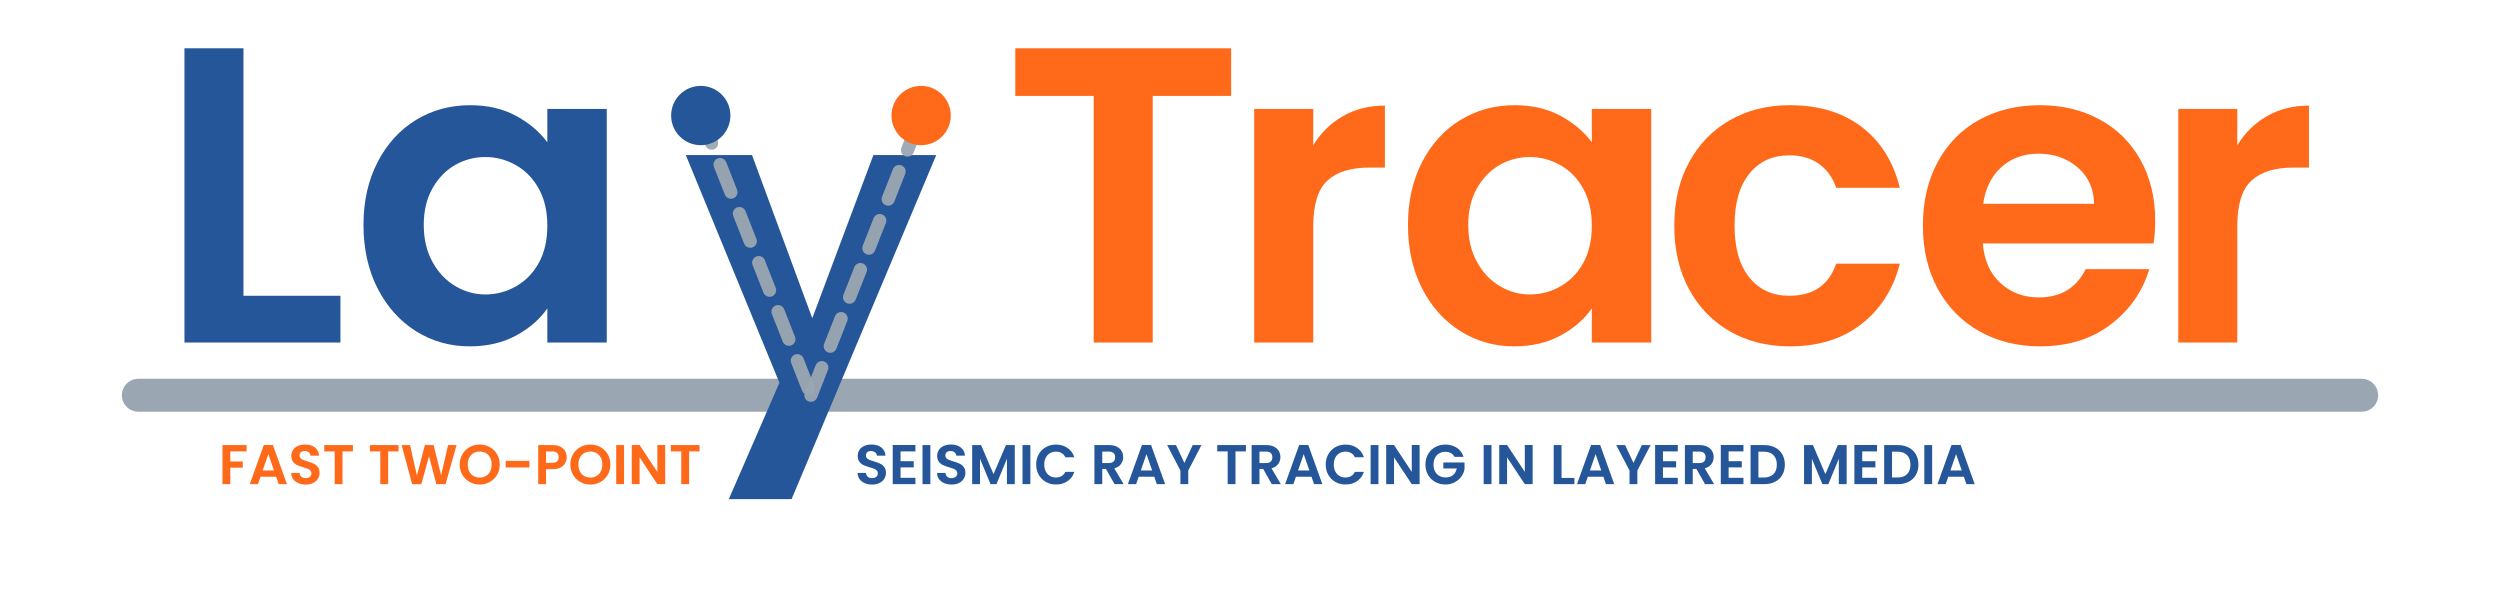
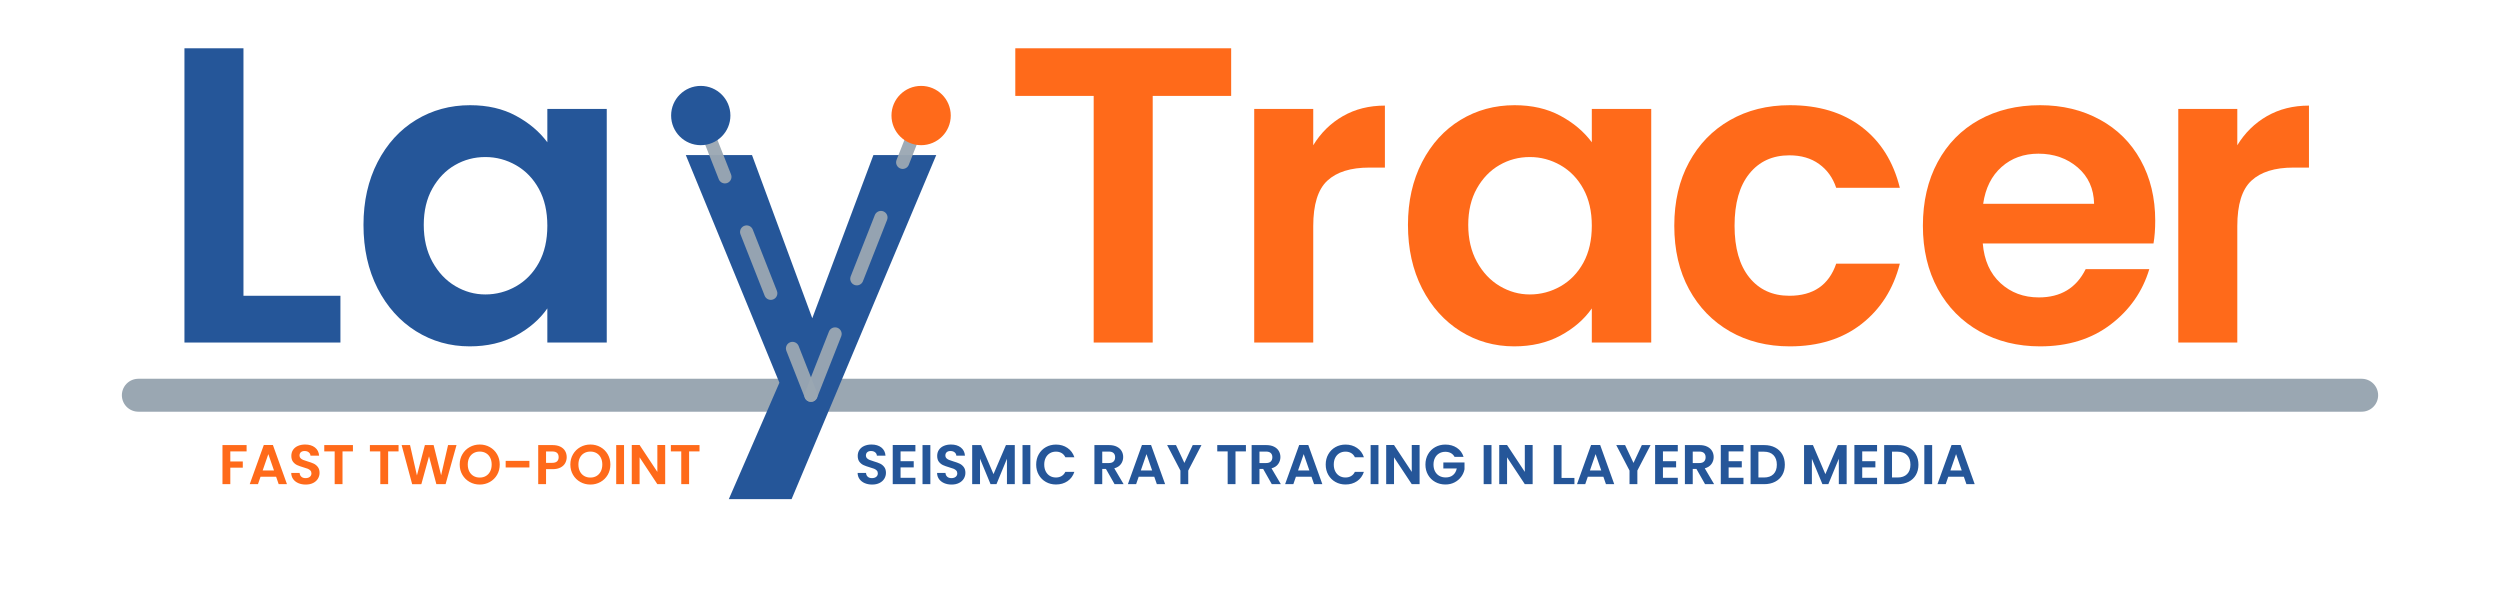
<svg xmlns="http://www.w3.org/2000/svg" width="759.04" height="180" viewBox="0 0 759.04 180" role="img" aria-labelledby="title desc">
  <line x1="42" y1="120" x2="717.04" y2="120" stroke="#9AA7B2" stroke-width="10" stroke-linecap="round" />
  <path fill="#255699" d="M 73.92 89.8 L 103.36 89.8 L 103.36 104 L 56 104 L 56 14.66 L 73.92 14.66 L 73.92 89.8 Z" />
  <path fill="#255699" d="M 110.36 68.28 Q 110.36 57.54 114.64 49.22 Q 118.94 40.9 126.3 36.42 Q 133.66 31.94 142.74 31.94 Q 150.68 31.94 156.62 35.14 Q 162.58 38.34 166.18 43.2 L 166.18 33.08 L 184.22 33.08 L 184.22 104 L 166.18 104 L 166.18 93.64 Q 162.72 98.62 156.64 101.9 Q 150.56 105.16 142.62 105.16 Q 133.66 105.16 126.3 100.56 Q 118.94 95.94 114.64 87.56 Q 110.36 79.16 110.36 68.28 Z M 166.18 68.54 Q 166.18 62.02 163.62 57.36 Q 161.06 52.68 156.7 50.18 Q 152.34 47.68 147.36 47.68 Q 142.36 47.68 138.14 50.12 Q 133.92 52.54 131.28 57.22 Q 128.66 61.88 128.66 68.28 Q 128.66 74.68 131.28 79.48 Q 133.92 84.28 138.2 86.84 Q 142.5 89.4 147.36 89.4 Q 152.34 89.4 156.7 86.92 Q 161.06 84.42 163.62 79.76 Q 166.18 75.08 166.18 68.54 Z" />
  <path fill="#255699" d="M 284.26 47.08 L 240.34 151.54 L 221.28 151.54 L 236.64 116.2 L 208.22 47.08 L 228.32 47.08 L 246.62 96.62 L 265.18 47.08 L 284.26 47.08 Z" />
  <path fill="#FF6A1A" d="M 373.8 14.66 L 373.8 29.12 L 349.98 29.12 L 349.98 104 L 332.06 104 L 332.06 29.12 L 308.26 29.12 L 308.26 14.66 L 373.8 14.66 Z" />
  <path fill="#FF6A1A" d="M 398.72 44.1 Q 402.16 38.46 407.72 35.26 Q 413.3 32.06 420.48 32.06 L 420.48 50.88 L 415.74 50.88 Q 407.28 50.88 403 54.86 Q 398.72 58.82 398.72 68.68 L 398.72 104 L 380.8 104 L 380.8 33.08 L 398.72 33.08 L 398.72 44.1 Z" />
  <path fill="#FF6A1A" d="M 427.48 68.28 Q 427.48 57.54 431.76 49.22 Q 436.06 40.9 443.42 36.42 Q 450.78 31.94 459.86 31.94 Q 467.8 31.94 473.74 35.14 Q 479.7 38.34 483.3 43.2 L 483.3 33.08 L 501.34 33.08 L 501.34 104 L 483.3 104 L 483.3 93.64 Q 479.84 98.62 473.76 101.9 Q 467.68 105.16 459.74 105.16 Q 450.78 105.16 443.42 100.56 Q 436.06 95.94 431.76 87.56 Q 427.48 79.16 427.48 68.28 Z M 483.3 68.54 Q 483.3 62.02 480.74 57.36 Q 478.18 52.68 473.82 50.18 Q 469.46 47.68 464.48 47.68 Q 459.48 47.68 455.26 50.12 Q 451.04 52.54 448.4 57.22 Q 445.78 61.88 445.78 68.28 Q 445.78 74.68 448.4 79.48 Q 451.04 84.28 455.32 86.84 Q 459.62 89.4 464.48 89.4 Q 469.46 89.4 473.82 86.92 Q 478.18 84.42 480.74 79.76 Q 483.3 75.08 483.3 68.54 Z" />
  <path fill="#FF6A1A" d="M 508.34 68.54 Q 508.34 57.54 512.82 49.28 Q 517.3 41.02 525.24 36.48 Q 533.18 31.94 543.42 31.94 Q 556.6 31.94 565.24 38.54 Q 573.88 45.12 576.82 57.02 L 557.5 57.02 Q 555.96 52.42 552.3 49.8 Q 548.66 47.16 543.28 47.16 Q 535.6 47.16 531.12 52.74 Q 526.64 58.3 526.64 68.54 Q 526.64 78.66 531.12 84.24 Q 535.6 89.8 543.28 89.8 Q 554.16 89.8 557.5 80.06 L 576.82 80.06 Q 573.88 91.58 565.18 98.38 Q 556.48 105.16 543.42 105.16 Q 533.18 105.16 525.24 100.62 Q 517.3 96.06 512.82 87.82 Q 508.34 79.56 508.34 68.54 Z" />
  <path fill="#FF6A1A" d="M 654.36 67 Q 654.36 70.84 653.84 73.92 L 602 73.92 Q 602.64 81.6 607.38 85.96 Q 612.12 90.3 619.02 90.3 Q 629 90.3 633.24 81.72 L 652.56 81.72 Q 649.48 91.96 640.78 98.56 Q 632.08 105.16 619.4 105.16 Q 609.16 105.16 601.04 100.62 Q 592.92 96.06 588.36 87.74 Q 583.82 79.42 583.82 68.54 Q 583.82 57.54 588.3 49.22 Q 592.78 40.9 600.84 36.42 Q 608.92 31.94 619.4 31.94 Q 629.52 31.94 637.52 36.3 Q 645.52 40.64 649.94 48.64 Q 654.36 56.64 654.36 67 Z M 635.8 61.88 Q 635.66 54.98 630.8 50.82 Q 625.94 46.66 618.9 46.66 Q 612.24 46.66 607.7 50.7 Q 603.16 54.72 602.12 61.88 L 635.8 61.88 Z" />
  <path fill="#FF6A1A" d="M 679.28 44.1 Q 682.72 38.46 688.28 35.26 Q 693.86 32.06 701.04 32.06 L 701.04 50.88 L 696.3 50.88 Q 687.84 50.88 683.56 54.86 Q 679.28 58.82 679.28 68.68 L 679.28 104 L 661.36 104 L 661.36 33.08 L 679.28 33.08 L 679.28 44.1 Z" />
-   <line x1="212.763" y1="35.08" x2="246.215" y2="120" stroke="#9AA7B2" stroke-width="4" stroke-linecap="round" opacity="0.95" stroke-dasharray="9 7" />
-   <line x1="246.215" y1="120" x2="279.666" y2="35.08" stroke="#9AA7B2" stroke-width="4" stroke-linecap="round" opacity="0.95" stroke-dasharray="9 7" />
+   <line x1="212.763" y1="35.08" x2="246.215" y2="120" stroke="#9AA7B2" stroke-width="4" stroke-linecap="round" opacity="0.95" stroke-dasharray="20 18" />
+   <line x1="246.215" y1="120" x2="279.666" y2="35.08" stroke="#9AA7B2" stroke-width="4" stroke-linecap="round" opacity="0.95" stroke-dasharray="20 18" />
  <circle cx="212.763" cy="35.08" r="9" fill="#255699" />
  <circle cx="279.666" cy="35.08" r="9" fill="#FF6A1A" />
  <path fill="#FF6A1A" d="M 74.871 135.135 L 74.871 137.055 L 69.925 137.055 L 69.925 140.099 L 73.716 140.099 L 73.716 141.985 L 69.925 141.985 L 69.925 147 L 67.545 147 L 67.545 135.135 L 74.871 135.135 Z M 83.831 144.74 L 79.105 144.74 L 78.322 147 L 75.822 147 L 80.091 135.116 L 82.861 135.116 L 87.127 147 L 84.612 147 L 83.831 144.74 Z M 83.185 142.835 L 81.467 137.87 L 79.751 142.835 L 83.185 142.835 Z M 92.823 147.12 Q 91.583 147.12 90.587 146.695 Q 89.593 146.27 89.014 145.47 Q 88.438 144.67 88.419 143.584 L 90.969 143.584 Q 91.022 144.315 91.49 144.74 Q 91.957 145.165 92.773 145.165 Q 93.604 145.165 94.08 144.766 Q 94.558 144.365 94.558 143.72 Q 94.558 143.191 94.234 142.851 Q 93.912 142.511 93.426 142.317 Q 92.943 142.12 92.093 141.884 Q 90.937 141.544 90.215 141.212 Q 89.492 140.88 88.972 140.208 Q 88.454 139.536 88.454 138.415 Q 88.454 137.36 88.98 136.58 Q 89.508 135.796 90.459 135.382 Q 91.413 134.965 92.637 134.965 Q 94.473 134.965 95.62 135.857 Q 96.768 136.75 96.887 138.346 L 94.268 138.346 Q 94.234 137.735 93.747 137.337 Q 93.264 136.935 92.467 136.935 Q 91.769 136.935 91.352 137.294 Q 90.937 137.65 90.937 138.33 Q 90.937 138.805 91.251 139.122 Q 91.564 139.435 92.032 139.632 Q 92.499 139.825 93.349 140.08 Q 94.507 140.42 95.238 140.76 Q 95.968 141.1 96.494 141.78 Q 97.023 142.46 97.023 143.565 Q 97.023 144.519 96.529 145.335 Q 96.037 146.15 95.084 146.636 Q 94.133 147.12 92.823 147.12 Z M 107.155 135.135 L 107.155 137.055 L 103.992 137.055 L 103.992 147 L 101.612 147 L 101.612 137.055 L 98.451 137.055 L 98.451 135.135 L 107.155 135.135 Z M 121.01 135.135 L 121.01 137.055 L 117.847 137.055 L 117.847 147 L 115.467 147 L 115.467 137.055 L 112.306 137.055 L 112.306 135.135 L 121.01 135.135 Z M 138.605 135.135 L 135.29 147 L 132.485 147 L 130.256 138.55 L 127.929 147 L 125.14 147.016 L 121.945 135.135 L 124.495 135.135 L 126.585 144.349 L 129 135.135 L 131.651 135.135 L 133.93 144.296 L 136.036 135.135 L 138.605 135.135 Z M 145.659 147.12 Q 143.993 147.12 142.599 146.339 Q 141.204 145.555 140.389 144.171 Q 139.573 142.785 139.573 141.034 Q 139.573 139.3 140.389 137.916 Q 141.204 136.529 142.599 135.748 Q 143.993 134.965 145.659 134.965 Q 147.343 134.965 148.727 135.748 Q 150.113 136.529 150.921 137.916 Q 151.728 139.3 151.728 141.034 Q 151.728 142.785 150.921 144.171 Q 150.113 145.555 148.719 146.339 Q 147.324 147.12 145.659 147.12 Z M 145.659 144.995 Q 146.729 144.995 147.544 144.511 Q 148.363 144.025 148.819 143.125 Q 149.279 142.224 149.279 141.034 Q 149.279 139.844 148.819 138.952 Q 148.363 138.059 147.544 137.584 Q 146.729 137.105 145.659 137.105 Q 144.588 137.105 143.762 137.584 Q 142.939 138.059 142.479 138.952 Q 142.022 139.844 142.022 141.034 Q 142.022 142.224 142.479 143.125 Q 142.939 144.025 143.762 144.511 Q 144.588 144.995 145.659 144.995 Z M 160.738 139.929 L 160.738 141.935 L 153.529 141.935 L 153.529 139.929 L 160.738 139.929 Z M 172.06 138.805 Q 172.06 139.759 171.608 140.593 Q 171.159 141.425 170.198 141.935 Q 169.239 142.445 167.775 142.445 L 165.788 142.445 L 165.788 147 L 163.408 147 L 163.408 135.135 L 167.775 135.135 Q 169.154 135.135 170.12 135.61 Q 171.09 136.085 171.573 136.92 Q 172.06 137.751 172.06 138.805 Z M 167.674 140.524 Q 168.66 140.524 169.135 140.072 Q 169.613 139.621 169.613 138.805 Q 169.613 137.071 167.674 137.071 L 165.788 137.071 L 165.788 140.524 L 167.674 140.524 Z M 179.251 147.12 Q 177.585 147.12 176.191 146.339 Q 174.796 145.555 173.981 144.171 Q 173.165 142.785 173.165 141.034 Q 173.165 139.3 173.981 137.916 Q 174.796 136.529 176.191 135.748 Q 177.585 134.965 179.251 134.965 Q 180.935 134.965 182.319 135.748 Q 183.705 136.529 184.513 137.916 Q 185.32 139.3 185.32 141.034 Q 185.32 142.785 184.513 144.171 Q 183.705 145.555 182.311 146.339 Q 180.916 147.12 179.251 147.12 Z M 179.251 144.995 Q 180.321 144.995 181.136 144.511 Q 181.955 144.025 182.411 143.125 Q 182.871 142.224 182.871 141.034 Q 182.871 139.844 182.411 138.952 Q 181.955 138.059 181.136 137.584 Q 180.321 137.105 179.251 137.105 Q 178.18 137.105 177.354 137.584 Q 176.531 138.059 176.071 138.952 Q 175.614 139.844 175.614 141.034 Q 175.614 142.224 176.071 143.125 Q 176.531 144.025 177.354 144.511 Q 178.18 144.995 179.251 144.995 Z M 189.469 135.135 L 189.469 147 L 187.089 147 L 187.089 135.135 L 189.469 135.135 Z M 201.962 147 L 199.582 147 L 194.195 138.856 L 194.195 147 L 191.815 147 L 191.815 135.116 L 194.195 135.116 L 199.582 143.276 L 199.582 135.116 L 201.962 135.116 L 201.962 147 Z M 212.385 135.135 L 212.385 137.055 L 209.222 137.055 L 209.222 147 L 206.842 147 L 206.842 137.055 L 203.681 137.055 L 203.681 135.135 L 212.385 135.135 Z" />
  <path fill="#255699" d="M 264.789 147.12 Q 263.549 147.12 262.553 146.695 Q 261.559 146.27 260.98 145.47 Q 260.404 144.67 260.385 143.584 L 262.935 143.584 Q 262.988 144.315 263.456 144.74 Q 263.923 145.165 264.739 145.165 Q 265.57 145.165 266.046 144.766 Q 266.524 144.365 266.524 143.72 Q 266.524 143.191 266.2 142.851 Q 265.878 142.511 265.392 142.317 Q 264.909 142.12 264.059 141.884 Q 262.903 141.544 262.181 141.212 Q 261.458 140.88 260.938 140.208 Q 260.42 139.536 260.42 138.415 Q 260.42 137.36 260.946 136.58 Q 261.474 135.796 262.425 135.382 Q 263.379 134.965 264.603 134.965 Q 266.439 134.965 267.586 135.857 Q 268.734 136.75 268.853 138.346 L 266.234 138.346 Q 266.2 137.735 265.714 137.337 Q 265.23 136.935 264.433 136.935 Q 263.735 136.935 263.318 137.294 Q 262.903 137.65 262.903 138.33 Q 262.903 138.805 263.217 139.122 Q 263.53 139.435 263.998 139.632 Q 264.465 139.825 265.315 140.08 Q 266.473 140.42 267.204 140.76 Q 267.934 141.1 268.46 141.78 Q 268.989 142.46 268.989 143.565 Q 268.989 144.519 268.495 145.335 Q 268.003 146.15 267.05 146.636 Q 266.099 147.12 264.789 147.12 Z M 273.426 137.055 L 273.426 140.03 L 277.421 140.03 L 277.421 141.916 L 273.426 141.916 L 273.426 145.061 L 277.931 145.061 L 277.931 147 L 271.046 147 L 271.046 135.116 L 277.931 135.116 L 277.931 137.055 L 273.426 137.055 Z M 282.47 135.135 L 282.47 147 L 280.09 147 L 280.09 135.135 L 282.47 135.135 Z M 288.912 147.12 Q 287.672 147.12 286.676 146.695 Q 285.682 146.27 285.103 145.47 Q 284.527 144.67 284.508 143.584 L 287.058 143.584 Q 287.111 144.315 287.579 144.74 Q 288.046 145.165 288.862 145.165 Q 289.693 145.165 290.169 144.766 Q 290.647 144.365 290.647 143.72 Q 290.647 143.191 290.323 142.851 Q 290.001 142.511 289.515 142.317 Q 289.032 142.12 288.182 141.884 Q 287.026 141.544 286.304 141.212 Q 285.581 140.88 285.061 140.208 Q 284.543 139.536 284.543 138.415 Q 284.543 137.36 285.069 136.58 Q 285.597 135.796 286.548 135.382 Q 287.502 134.965 288.726 134.965 Q 290.562 134.965 291.709 135.857 Q 292.857 136.75 292.976 138.346 L 290.357 138.346 Q 290.323 137.735 289.837 137.337 Q 289.353 136.935 288.556 136.935 Q 287.858 136.935 287.441 137.294 Q 287.026 137.65 287.026 138.33 Q 287.026 138.805 287.34 139.122 Q 287.653 139.435 288.121 139.632 Q 288.588 139.825 289.438 140.08 Q 290.596 140.42 291.327 140.76 Q 292.057 141.1 292.583 141.78 Q 293.112 142.46 293.112 143.565 Q 293.112 144.519 292.618 145.335 Q 292.126 146.15 291.173 146.636 Q 290.222 147.12 288.912 147.12 Z M 308.105 135.135 L 308.105 147 L 305.725 147 L 305.725 139.281 L 302.546 147 L 300.745 147 L 297.549 139.281 L 297.549 147 L 295.169 147 L 295.169 135.135 L 297.871 135.135 L 301.645 143.956 L 305.42 135.135 L 308.105 135.135 Z M 312.832 135.135 L 312.832 147 L 310.452 147 L 310.452 135.135 L 312.832 135.135 Z M 314.599 141.05 Q 314.599 139.3 315.388 137.916 Q 316.18 136.529 317.548 135.756 Q 318.918 134.98 320.618 134.98 Q 322.605 134.98 324.101 136 Q 325.599 137.02 326.194 138.824 L 323.455 138.824 Q 323.049 137.974 322.308 137.549 Q 321.569 137.124 320.6 137.124 Q 319.564 137.124 318.756 137.607 Q 317.949 138.091 317.497 138.975 Q 317.048 139.86 317.048 141.05 Q 317.048 142.224 317.497 143.117 Q 317.949 144.009 318.756 144.493 Q 319.564 144.976 320.6 144.976 Q 321.569 144.976 322.308 144.543 Q 323.049 144.11 323.455 143.26 L 326.194 143.26 Q 325.599 145.08 324.111 146.092 Q 322.624 147.101 320.618 147.101 Q 318.918 147.101 317.548 146.328 Q 316.18 145.555 315.388 144.179 Q 314.599 142.8 314.599 141.05 Z M 338.4 147 L 335.781 142.375 L 334.66 142.375 L 334.66 147 L 332.28 147 L 332.28 135.135 L 336.732 135.135 Q 338.111 135.135 339.078 135.621 Q 340.047 136.104 340.531 136.928 Q 341.017 137.751 341.017 138.771 Q 341.017 139.945 340.337 140.888 Q 339.657 141.831 338.315 142.19 L 341.152 147 L 338.4 147 Z M 334.66 140.59 L 336.647 140.59 Q 337.617 140.59 338.092 140.123 Q 338.57 139.655 338.57 138.824 Q 338.57 138.006 338.092 137.557 Q 337.617 137.105 336.647 137.105 L 334.66 137.105 L 334.66 140.59 Z M 350.453 144.74 L 345.727 144.74 L 344.944 147 L 342.444 147 L 346.713 135.116 L 349.483 135.116 L 353.749 147 L 351.234 147 L 350.453 144.74 Z M 349.807 142.835 L 348.089 137.87 L 346.373 142.835 L 349.807 142.835 Z M 364.784 135.135 L 360.771 142.87 L 360.771 147 L 358.391 147 L 358.391 142.87 L 354.361 135.135 L 357.049 135.135 L 359.599 140.556 L 362.131 135.135 L 364.784 135.135 Z M 378.282 135.135 L 378.282 137.055 L 375.119 137.055 L 375.119 147 L 372.739 147 L 372.739 137.055 L 369.578 137.055 L 369.578 135.135 L 378.282 135.135 Z M 386.136 147 L 383.517 142.375 L 382.396 142.375 L 382.396 147 L 380.016 147 L 380.016 135.135 L 384.468 135.135 Q 385.847 135.135 386.814 135.621 Q 387.783 136.104 388.267 136.928 Q 388.753 137.751 388.753 138.771 Q 388.753 139.945 388.073 140.888 Q 387.393 141.831 386.051 142.19 L 388.888 147 L 386.136 147 Z M 382.396 140.59 L 384.383 140.59 Q 385.353 140.59 385.828 140.123 Q 386.306 139.655 386.306 138.824 Q 386.306 138.006 385.828 137.557 Q 385.353 137.105 384.383 137.105 L 382.396 137.105 L 382.396 140.59 Z M 398.189 144.74 L 393.463 144.74 L 392.68 147 L 390.18 147 L 394.449 135.116 L 397.219 135.116 L 401.485 147 L 398.97 147 L 398.189 144.74 Z M 397.543 142.835 L 395.825 137.87 L 394.109 142.835 L 397.543 142.835 Z M 402.506 141.05 Q 402.506 139.3 403.295 137.916 Q 404.087 136.529 405.455 135.756 Q 406.825 134.98 408.525 134.98 Q 410.512 134.98 412.008 136 Q 413.506 137.02 414.101 138.824 L 411.362 138.824 Q 410.956 137.974 410.215 137.549 Q 409.476 137.124 408.507 137.124 Q 407.471 137.124 406.663 137.607 Q 405.856 138.091 405.404 138.975 Q 404.955 139.86 404.955 141.05 Q 404.955 142.224 405.404 143.117 Q 405.856 144.009 406.663 144.493 Q 407.471 144.976 408.507 144.976 Q 409.476 144.976 410.215 144.543 Q 410.956 144.11 411.362 143.26 L 414.101 143.26 Q 413.506 145.08 412.018 146.092 Q 410.531 147.101 408.525 147.101 Q 406.825 147.101 405.455 146.328 Q 404.087 145.555 403.295 144.179 Q 402.506 142.8 402.506 141.05 Z M 418.521 135.135 L 418.521 147 L 416.141 147 L 416.141 135.135 L 418.521 135.135 Z M 431.014 147 L 428.634 147 L 423.247 138.856 L 423.247 147 L 420.867 147 L 420.867 135.116 L 423.247 135.116 L 428.634 143.276 L 428.634 135.116 L 431.014 135.116 L 431.014 147 Z M 441.623 138.705 Q 441.214 137.955 440.5 137.565 Q 439.788 137.175 438.834 137.175 Q 437.782 137.175 436.964 137.65 Q 436.149 138.125 435.689 139.01 Q 435.232 139.895 435.232 141.05 Q 435.232 142.24 435.7 143.125 Q 436.167 144.009 436.999 144.485 Q 437.833 144.96 438.938 144.96 Q 440.298 144.96 441.164 144.238 Q 442.032 143.515 442.303 142.224 L 438.223 142.224 L 438.223 140.405 L 444.649 140.405 L 444.649 142.479 Q 444.412 143.72 443.629 144.774 Q 442.848 145.826 441.615 146.463 Q 440.383 147.101 438.853 147.101 Q 437.134 147.101 435.748 146.328 Q 434.364 145.555 433.572 144.179 Q 432.783 142.8 432.783 141.05 Q 432.783 139.3 433.572 137.916 Q 434.364 136.529 435.748 135.756 Q 437.134 134.98 438.834 134.98 Q 440.842 134.98 442.319 135.958 Q 443.799 136.935 444.359 138.705 L 441.623 138.705 Z M 452.844 135.135 L 452.844 147 L 450.464 147 L 450.464 135.135 L 452.844 135.135 Z M 465.337 147 L 462.957 147 L 457.57 138.856 L 457.57 147 L 455.19 147 L 455.19 135.116 L 457.57 135.116 L 462.957 143.276 L 462.957 135.116 L 465.337 135.116 L 465.337 147 Z M 474.111 145.114 L 478.021 145.114 L 478.021 147 L 471.731 147 L 471.731 135.135 L 474.111 135.135 L 474.111 145.114 Z M 486.81 144.74 L 482.084 144.74 L 481.301 147 L 478.801 147 L 483.07 135.116 L 485.84 135.116 L 490.106 147 L 487.591 147 L 486.81 144.74 Z M 486.164 142.835 L 484.446 137.87 L 482.73 142.835 L 486.164 142.835 Z M 501.141 135.135 L 497.128 142.87 L 497.128 147 L 494.748 147 L 494.748 142.87 L 490.718 135.135 L 493.406 135.135 L 495.956 140.556 L 498.488 135.135 L 501.141 135.135 Z M 504.898 137.055 L 504.898 140.03 L 508.893 140.03 L 508.893 141.916 L 504.898 141.916 L 504.898 145.061 L 509.403 145.061 L 509.403 147 L 502.518 147 L 502.518 135.116 L 509.403 135.116 L 509.403 137.055 L 504.898 137.055 Z M 517.682 147 L 515.063 142.375 L 513.942 142.375 L 513.942 147 L 511.562 147 L 511.562 135.135 L 516.014 135.135 Q 517.393 135.135 518.36 135.621 Q 519.329 136.104 519.813 136.928 Q 520.299 137.751 520.299 138.771 Q 520.299 139.945 519.619 140.888 Q 518.939 141.831 517.597 142.19 L 520.434 147 L 517.682 147 Z M 513.942 140.59 L 515.929 140.59 Q 516.899 140.59 517.374 140.123 Q 517.852 139.655 517.852 138.824 Q 517.852 138.006 517.374 137.557 Q 516.899 137.105 515.929 137.105 L 513.942 137.105 L 513.942 140.59 Z M 524.839 137.055 L 524.839 140.03 L 528.834 140.03 L 528.834 141.916 L 524.839 141.916 L 524.839 145.061 L 529.344 145.061 L 529.344 147 L 522.459 147 L 522.459 135.116 L 529.344 135.116 L 529.344 137.055 L 524.839 137.055 Z M 535.65 135.135 Q 537.52 135.135 538.938 135.865 Q 540.359 136.595 541.132 137.947 Q 541.905 139.3 541.905 141.085 Q 541.905 142.87 541.132 144.206 Q 540.359 145.539 538.938 146.27 Q 537.52 147 535.65 147 L 531.503 147 L 531.503 135.135 L 535.65 135.135 Z M 535.565 144.976 Q 537.435 144.976 538.455 143.956 Q 539.475 142.936 539.475 141.085 Q 539.475 139.23 538.455 138.187 Q 537.435 137.14 535.565 137.14 L 533.883 137.14 L 533.883 144.976 L 535.565 144.976 Z M 560.674 135.135 L 560.674 147 L 558.294 147 L 558.294 139.281 L 555.115 147 L 553.314 147 L 550.118 139.281 L 550.118 147 L 547.738 147 L 547.738 135.135 L 550.44 135.135 L 554.214 143.956 L 557.989 135.135 L 560.674 135.135 Z M 565.401 137.055 L 565.401 140.03 L 569.396 140.03 L 569.396 141.916 L 565.401 141.916 L 565.401 145.061 L 569.906 145.061 L 569.906 147 L 563.021 147 L 563.021 135.116 L 569.906 135.116 L 569.906 137.055 L 565.401 137.055 Z M 576.212 135.135 Q 578.082 135.135 579.5 135.865 Q 580.921 136.595 581.694 137.947 Q 582.467 139.3 582.467 141.085 Q 582.467 142.87 581.694 144.206 Q 580.921 145.539 579.5 146.27 Q 578.082 147 576.212 147 L 572.065 147 L 572.065 135.135 L 576.212 135.135 Z M 576.127 144.976 Q 577.997 144.976 579.017 143.956 Q 580.037 142.936 580.037 141.085 Q 580.037 139.23 579.017 138.187 Q 577.997 137.14 576.127 137.14 L 574.445 137.14 L 574.445 144.976 L 576.127 144.976 Z M 586.634 135.135 L 586.634 147 L 584.254 147 L 584.254 135.135 L 586.634 135.135 Z M 596.256 144.74 L 591.53 144.74 L 590.747 147 L 588.247 147 L 592.516 135.116 L 595.286 135.116 L 599.552 147 L 597.037 147 L 596.256 144.74 Z M 595.61 142.835 L 593.892 137.87 L 592.176 142.835 L 595.61 142.835 Z" />
</svg>
